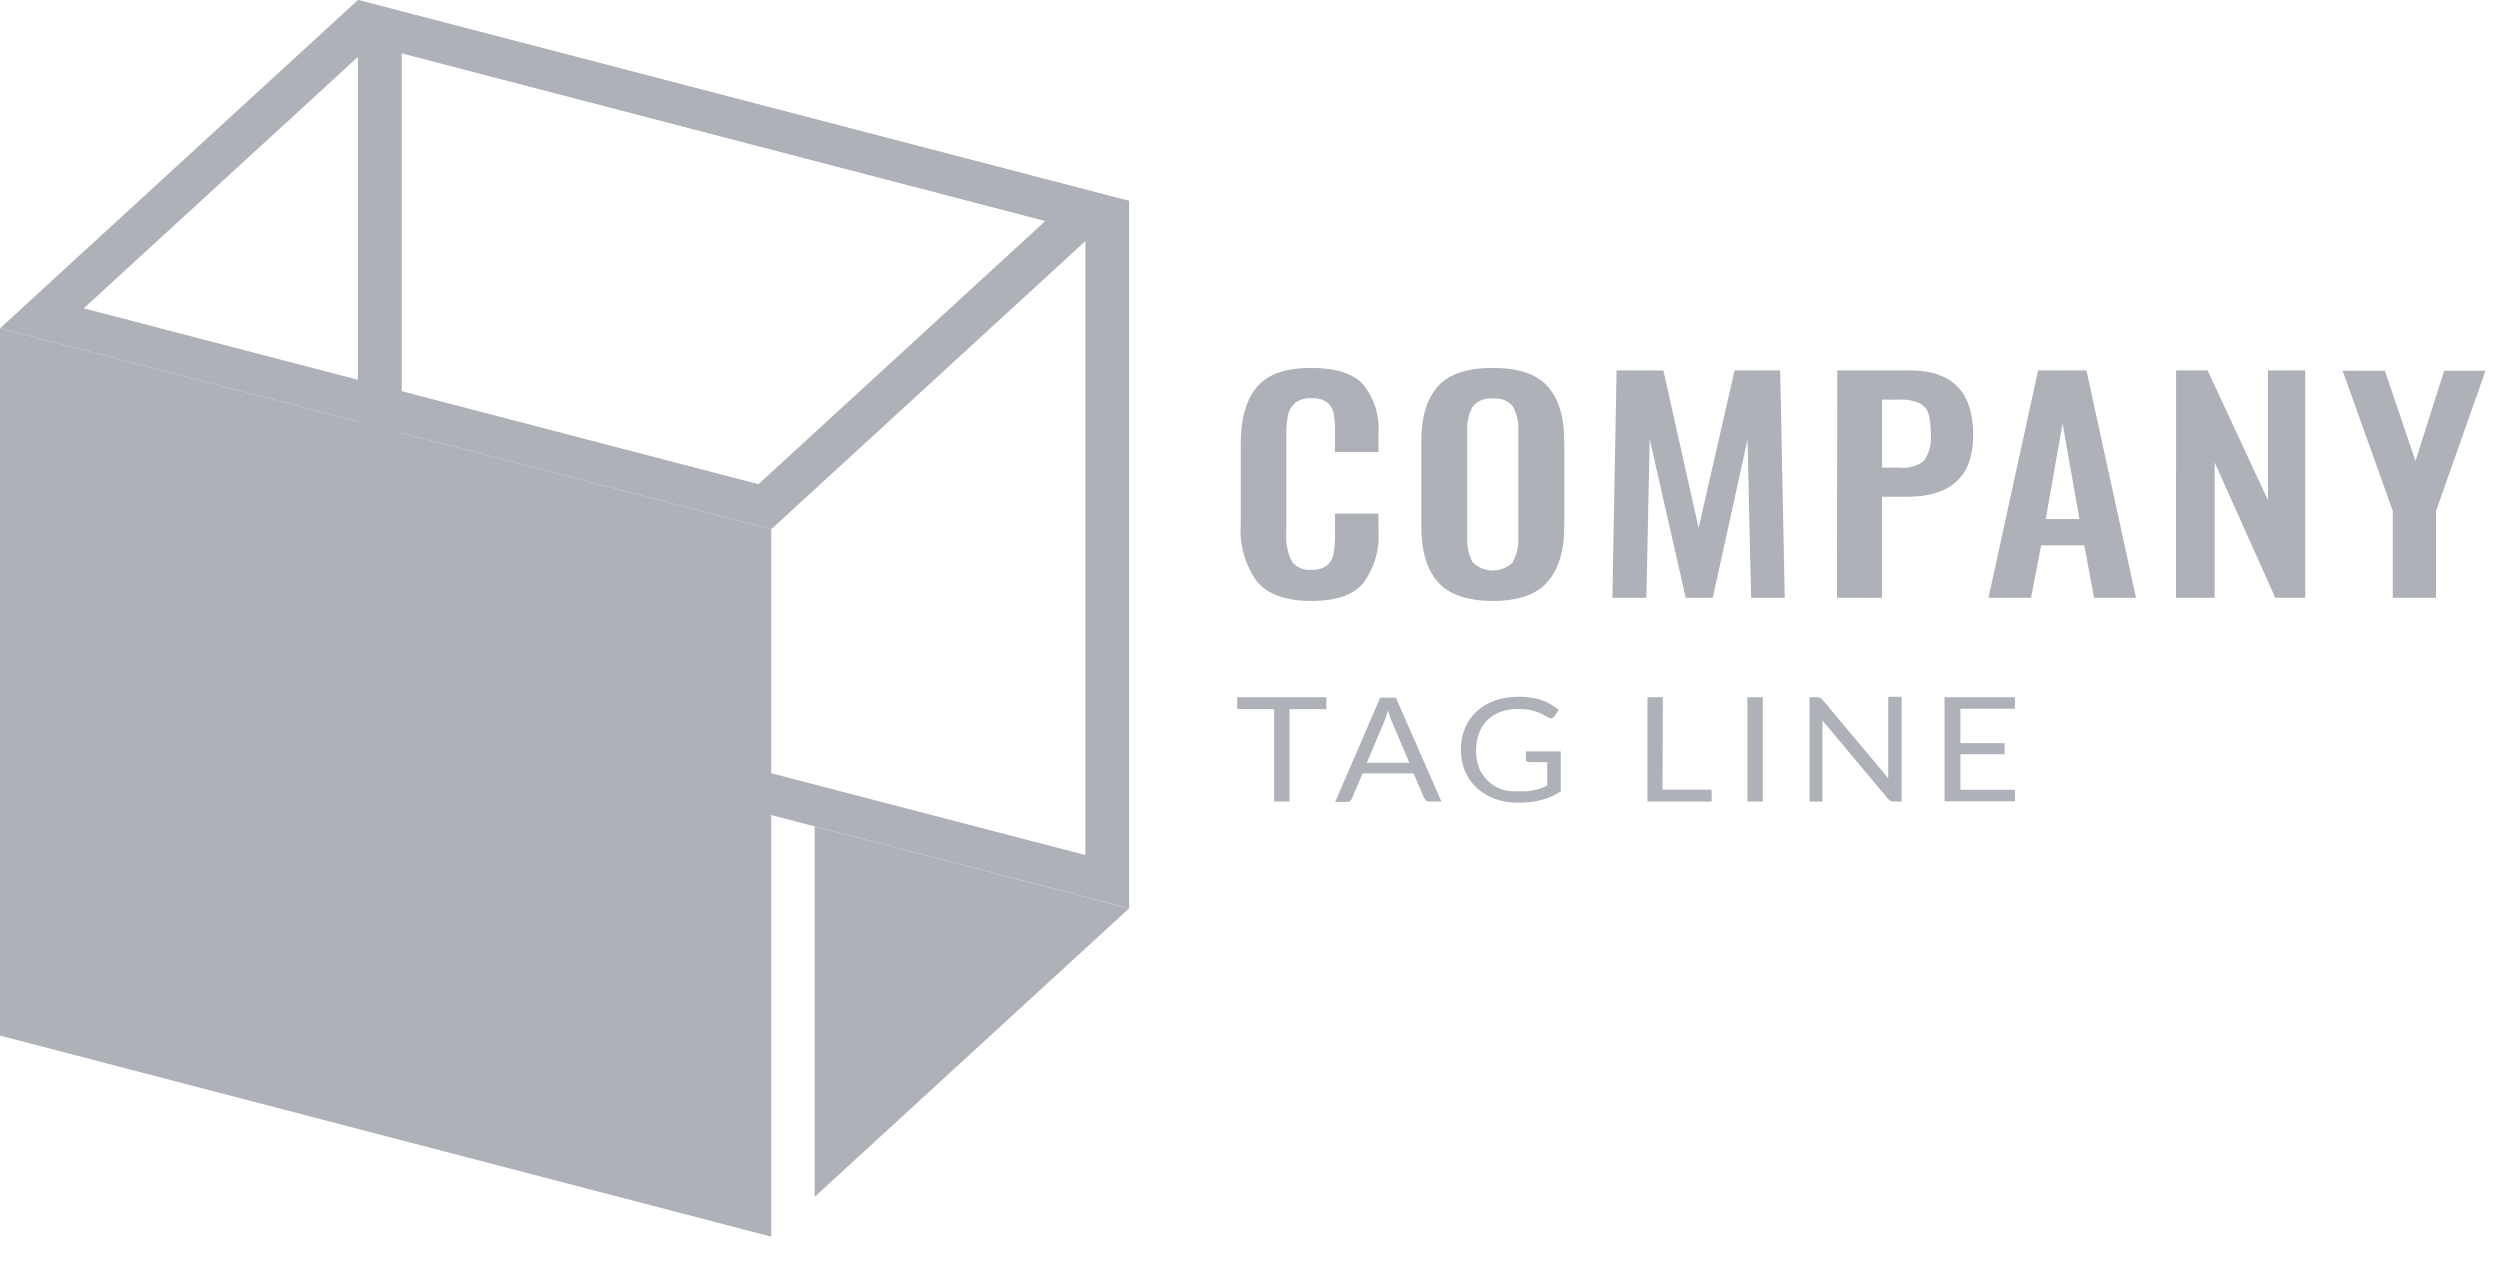
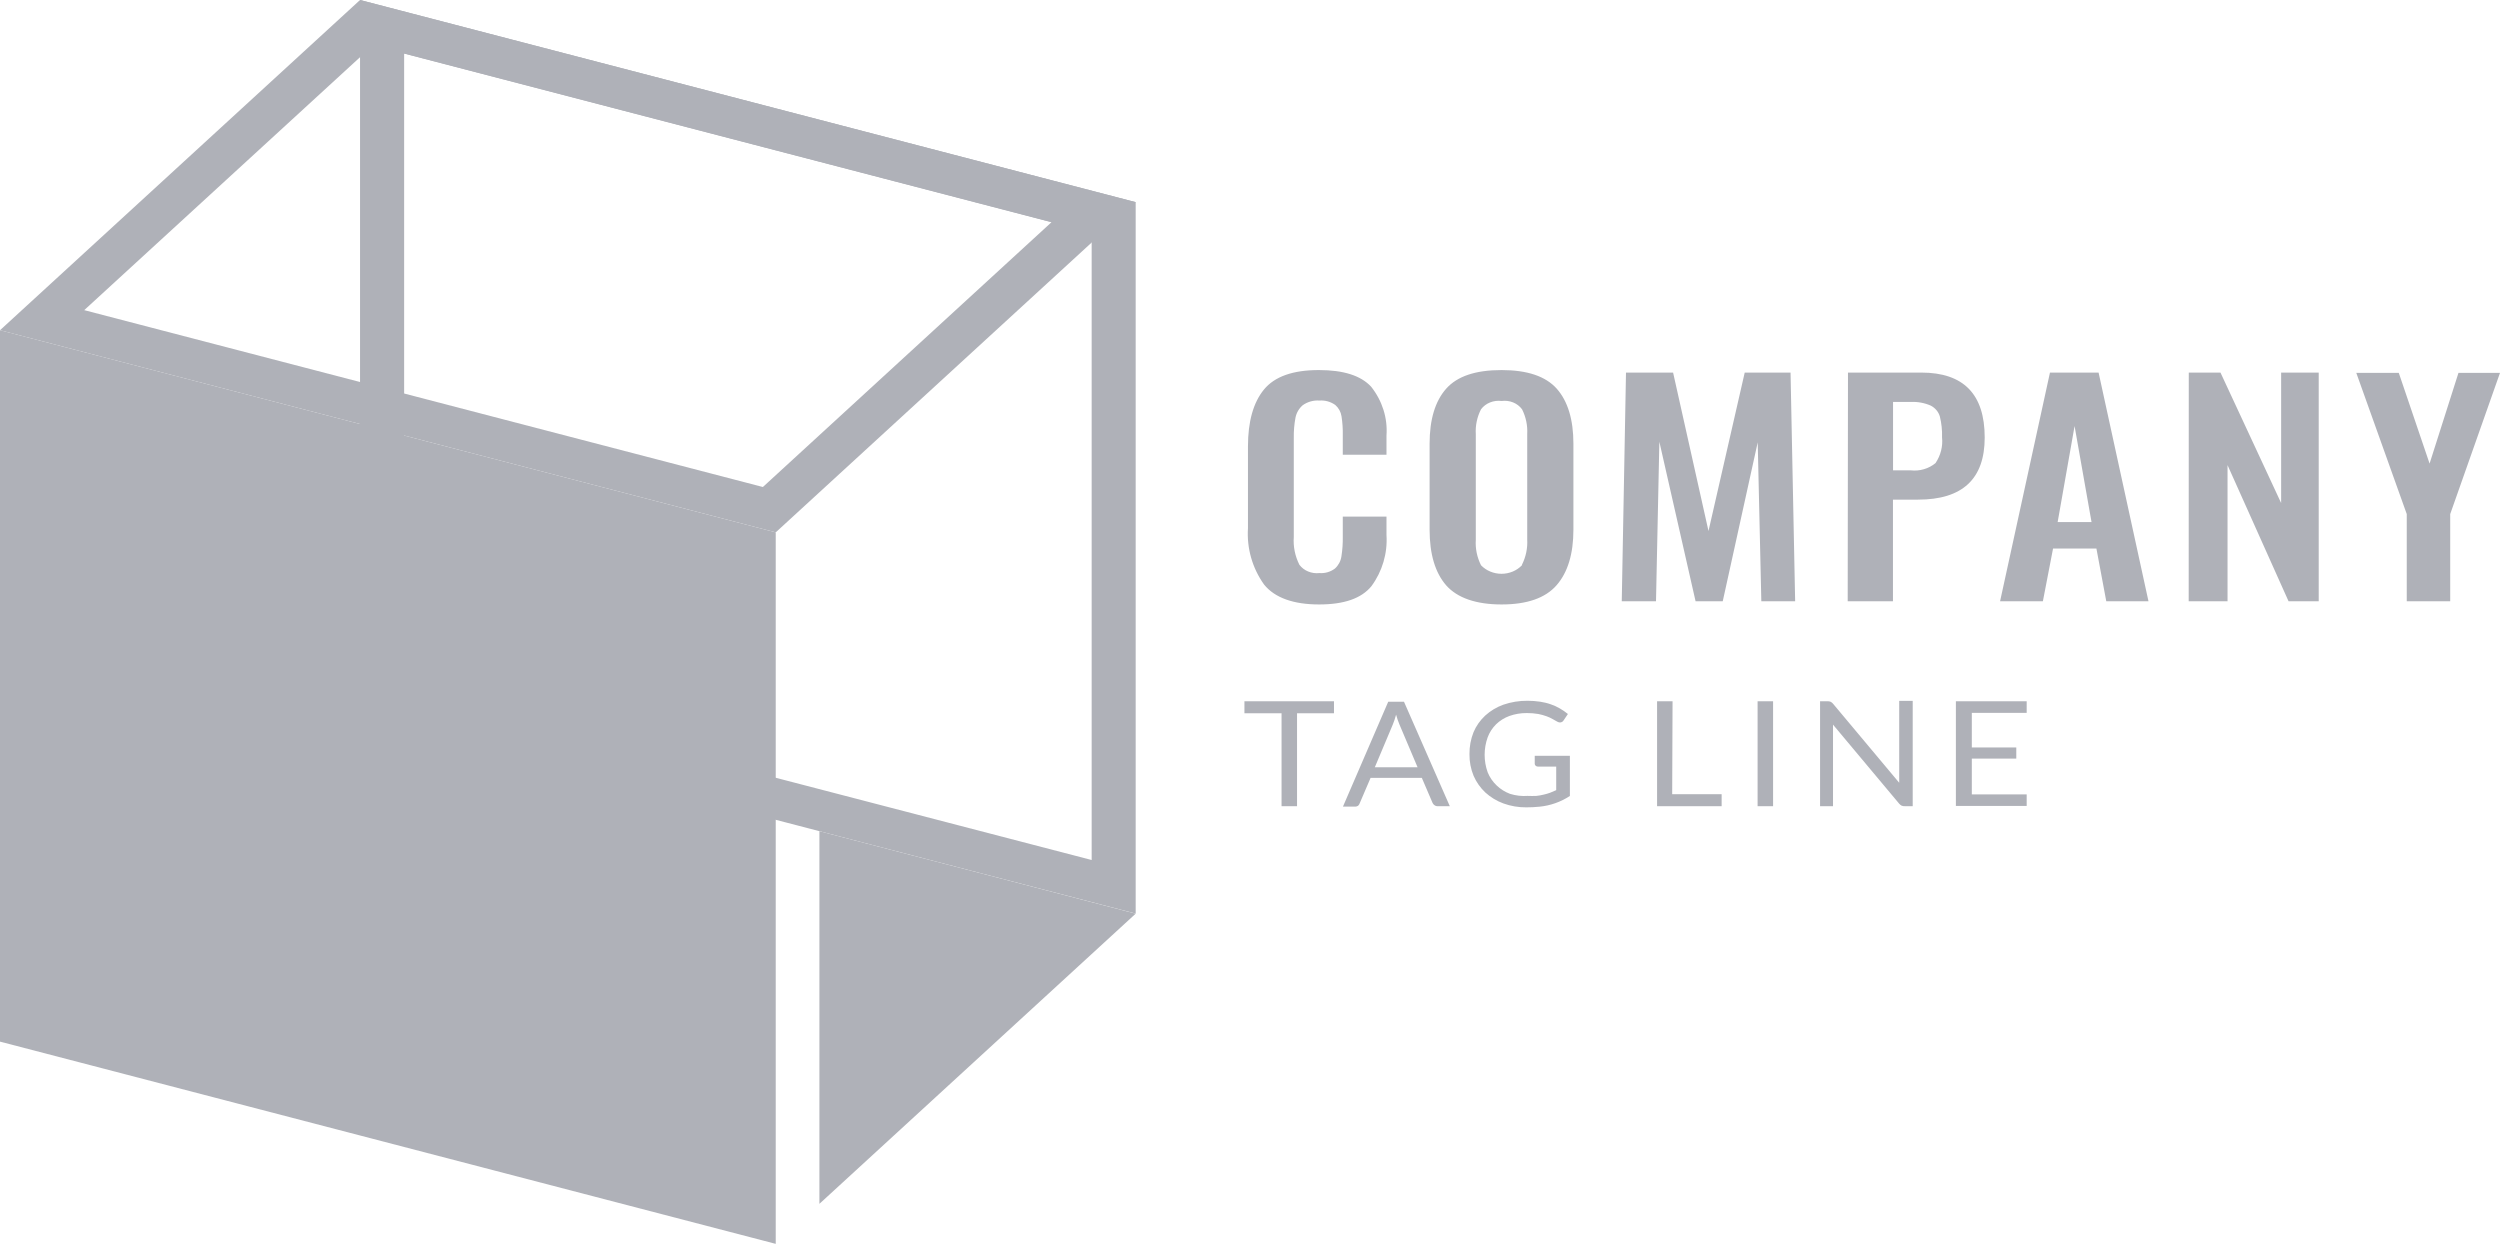
- <svg xmlns="http://www.w3.org/2000/svg" width="89" height="45" viewBox="0 0 89 45" fill="none">
-   <path d="M44.74 20.689C44.322 20.097 44.123 19.399 44.17 18.695V15.806C44.17 14.92 44.359 14.247 44.737 13.786C45.115 13.325 45.765 13.096 46.686 13.098C47.551 13.098 48.165 13.294 48.529 13.686C48.925 14.186 49.118 14.798 49.074 15.415V16.094H47.526V15.406C47.531 15.181 47.516 14.956 47.481 14.733C47.458 14.58 47.38 14.439 47.26 14.333C47.101 14.218 46.9 14.162 46.699 14.177C46.487 14.162 46.276 14.221 46.109 14.342C45.974 14.46 45.884 14.614 45.852 14.783C45.808 15.018 45.788 15.258 45.792 15.497V19.004C45.767 19.342 45.836 19.681 45.99 19.989C46.067 20.093 46.174 20.176 46.299 20.227C46.424 20.279 46.562 20.299 46.699 20.283C46.897 20.298 47.094 20.241 47.247 20.124C47.373 20.009 47.454 19.859 47.477 19.698C47.514 19.465 47.53 19.23 47.526 18.995V18.284H49.074V18.933C49.117 19.576 48.929 20.215 48.538 20.75C48.182 21.179 47.577 21.394 46.686 21.394C45.795 21.394 45.122 21.165 44.74 20.689Z" fill="#AFB1B8" />
-   <path d="M51.186 20.718C50.795 20.268 50.599 19.613 50.599 18.745V15.706C50.599 14.847 50.795 14.198 51.186 13.757C51.577 13.316 52.23 13.096 53.147 13.098C54.057 13.098 54.708 13.318 55.099 13.757C55.49 14.198 55.688 14.847 55.688 15.706V18.745C55.688 19.604 55.49 20.262 55.092 20.715C54.695 21.168 54.048 21.394 53.147 21.394C52.246 21.394 51.58 21.165 51.186 20.718ZM53.868 19.989C54.008 19.707 54.072 19.398 54.054 19.089V15.368C54.072 15.064 54.009 14.762 53.871 14.486C53.793 14.379 53.683 14.295 53.555 14.243C53.427 14.191 53.286 14.174 53.147 14.192C53.008 14.174 52.866 14.192 52.738 14.244C52.609 14.296 52.499 14.38 52.419 14.486C52.279 14.761 52.215 15.064 52.234 15.368V19.107C52.214 19.416 52.278 19.725 52.419 20.006C52.51 20.101 52.621 20.177 52.746 20.229C52.871 20.282 53.007 20.308 53.144 20.308C53.281 20.308 53.417 20.282 53.542 20.229C53.666 20.177 53.778 20.101 53.868 20.006V19.989Z" fill="#AFB1B8" />
-   <path d="M57.55 13.187H59.217L60.47 18.795L61.752 13.187H63.374L63.537 21.282H62.339L62.211 15.656L60.973 21.282H60.012L58.73 15.635L58.611 21.282H57.4L57.55 13.187Z" fill="#AFB1B8" />
-   <path d="M65.406 13.187H68.002C69.498 13.187 70.246 13.953 70.246 15.485C70.246 16.953 69.458 17.686 67.883 17.684H66.999V21.282H65.397L65.406 13.187ZM67.624 16.646C67.782 16.665 67.943 16.651 68.095 16.607C68.247 16.563 68.387 16.489 68.505 16.391C68.689 16.117 68.77 15.796 68.736 15.476C68.744 15.23 68.719 14.983 68.659 14.742C68.636 14.661 68.596 14.586 68.541 14.52C68.486 14.454 68.417 14.398 68.339 14.357C68.116 14.259 67.87 14.214 67.624 14.227H67.002V16.646H67.624Z" fill="#AFB1B8" />
-   <path d="M72.556 13.187H74.277L76.043 21.282H74.549L74.2 19.415H72.665L72.306 21.282H70.79L72.556 13.187ZM74.027 18.478L73.428 15.08L72.828 18.478H74.027Z" fill="#AFB1B8" />
-   <path d="M77.469 13.187H78.591L80.738 17.805V13.187H82.068V21.282H81.001L78.841 16.461V21.282H77.466L77.469 13.187Z" fill="#AFB1B8" />
-   <path d="M85.184 18.195L83.398 13.198H84.901L85.991 16.408L87.014 13.198H88.485L86.722 18.195V21.282H85.184V18.195Z" fill="#AFB1B8" />
-   <path d="M47.215 24.821V25.245H45.907V28.534H45.359V25.245H44.045V24.821H47.215Z" fill="#AFB1B8" />
-   <path d="M51.314 28.534H50.891C50.848 28.537 50.806 28.524 50.772 28.499C50.74 28.477 50.716 28.448 50.702 28.414L50.324 27.532H48.51L48.132 28.414C48.121 28.451 48.101 28.485 48.074 28.514C48.04 28.538 47.998 28.551 47.955 28.549H47.532L49.135 24.836H49.692L51.314 28.534ZM48.66 27.155H50.173L49.532 25.645C49.485 25.53 49.445 25.413 49.413 25.295C49.391 25.365 49.372 25.433 49.353 25.492L49.295 25.648L48.66 27.155Z" fill="#AFB1B8" />
-   <path d="M54.077 28.169C54.177 28.174 54.278 28.174 54.378 28.169C54.465 28.161 54.55 28.146 54.634 28.125C54.713 28.108 54.79 28.085 54.865 28.058C54.936 28.031 55.006 27.999 55.08 27.967V27.132H54.439C54.423 27.133 54.407 27.13 54.392 27.125C54.377 27.12 54.364 27.112 54.352 27.102C54.342 27.094 54.333 27.084 54.328 27.072C54.322 27.06 54.32 27.047 54.32 27.035V26.75H55.564V28.172C55.462 28.239 55.355 28.298 55.243 28.349C55.129 28.401 55.01 28.443 54.888 28.475C54.756 28.511 54.622 28.536 54.487 28.552C54.331 28.567 54.175 28.575 54.019 28.575C53.742 28.577 53.468 28.53 53.211 28.437C52.971 28.349 52.753 28.216 52.57 28.049C52.392 27.88 52.251 27.68 52.157 27.461C52.056 27.215 52.006 26.954 52.01 26.691C52.006 26.426 52.055 26.163 52.154 25.915C52.246 25.695 52.387 25.494 52.567 25.327C52.75 25.16 52.968 25.029 53.208 24.942C53.483 24.847 53.774 24.8 54.067 24.803C54.216 24.803 54.365 24.814 54.513 24.836C54.643 24.855 54.771 24.887 54.894 24.93C55.006 24.968 55.113 25.018 55.214 25.077C55.313 25.135 55.406 25.2 55.493 25.271L55.339 25.5C55.327 25.521 55.309 25.539 55.287 25.551C55.265 25.564 55.24 25.57 55.214 25.571C55.179 25.57 55.145 25.559 55.115 25.541C55.067 25.518 55.016 25.488 54.958 25.453C54.89 25.414 54.818 25.38 54.743 25.353C54.648 25.318 54.549 25.291 54.448 25.271C54.314 25.248 54.178 25.237 54.041 25.238C53.83 25.236 53.62 25.271 53.423 25.341C53.245 25.407 53.084 25.507 52.952 25.635C52.819 25.769 52.717 25.926 52.654 26.097C52.511 26.499 52.511 26.932 52.654 27.334C52.724 27.509 52.833 27.668 52.974 27.802C53.106 27.929 53.265 28.029 53.442 28.096C53.646 28.16 53.862 28.185 54.077 28.169Z" fill="#AFB1B8" />
-   <path d="M59.185 28.111H60.935V28.534H58.65V24.821H59.198L59.185 28.111Z" fill="#AFB1B8" />
-   <path d="M62.756 28.534H62.208V24.821H62.756V28.534Z" fill="#AFB1B8" />
-   <path d="M64.794 24.839C64.826 24.856 64.855 24.879 64.877 24.906L67.22 27.705C67.217 27.661 67.217 27.617 67.22 27.573C67.22 27.532 67.22 27.49 67.22 27.452V24.806H67.698V28.534H67.422C67.381 28.537 67.34 28.53 67.303 28.513C67.27 28.495 67.241 28.471 67.217 28.443L64.877 25.647C64.877 25.691 64.877 25.732 64.877 25.774C64.877 25.815 64.877 25.853 64.877 25.888V28.534H64.419V24.821H64.704C64.735 24.821 64.766 24.827 64.794 24.839Z" fill="#AFB1B8" />
-   <path d="M71.732 24.821V25.23H69.79V26.456H71.364V26.85H69.79V28.116H71.732V28.525H69.226V24.821H71.732Z" fill="#AFB1B8" />
-   <path d="M14.303 1.893L38.639 8.231V30.439L14.303 24.104V1.893ZM12.743 0V25.183L40.196 32.335V7.155L12.743 0Z" fill="#AFB1B8" />
-   <path d="M27.456 44.025L0 36.867V11.687L27.456 18.842V44.025Z" fill="#AFB1B8" />
-   <path d="M13.198 1.608L37.215 7.866L27.001 17.237L2.981 10.976L13.198 1.608ZM12.743 0L0 11.688L27.456 18.842L40.196 7.155L12.743 0Z" fill="#AFB1B8" />
-   <path d="M29.002 42.608L40.196 32.338L29.002 29.419V42.608Z" fill="#AFB1B8" />
+ <svg xmlns="http://www.w3.org/2000/svg" fill="none">
+   <path d="M44.74 20.689a3.085 3.085 0 01-.57-1.994v-2.89c0-.885.189-1.558.567-2.019.378-.46 1.028-.69 1.949-.688.865 0 1.48.196 1.843.588.396.5.589 1.112.544 1.729v.679h-1.547v-.688c.005-.225-.01-.45-.045-.673a.662.662 0 00-.221-.4.856.856 0 00-.561-.156.906.906 0 00-.59.165.779.779 0 00-.257.44 3.555 3.555 0 00-.06.715v3.507c-.025.338.044.677.198.985a.731.731 0 00.31.238.804.804 0 00.399.056.806.806 0 00.548-.159.717.717 0 00.23-.426c.037-.233.053-.468.049-.703v-.711h1.547v.65a2.76 2.76 0 01-.535 1.816c-.355.43-.961.644-1.852.644-.891 0-1.564-.23-1.946-.705zM51.186 20.718c-.391-.45-.587-1.105-.587-1.973v-3.04c0-.858.196-1.507.587-1.948.39-.441 1.044-.66 1.961-.659.91 0 1.56.22 1.952.659.39.44.59 1.09.59 1.949v3.04c0 .858-.2 1.516-.597 1.969-.397.453-1.044.679-1.945.679-.9 0-1.567-.23-1.961-.676zm2.682-.73c.14-.28.204-.59.186-.899v-3.721a1.738 1.738 0 00-.183-.882.735.735 0 00-.316-.243.808.808 0 00-.408-.051.82.82 0 00-.41.052.746.746 0 00-.318.242 1.7 1.7 0 00-.185.882v3.739c-.02.31.044.618.185.9a.96.96 0 00.327.222 1.035 1.035 0 00.796 0 .96.96 0 00.326-.223v-.017zM57.55 13.187h1.667l1.253 5.608 1.282-5.608h1.622l.163 8.095H62.34l-.128-5.626-1.238 5.626h-.961l-1.282-5.647-.119 5.647H57.4l.15-8.095zM65.406 13.187h2.596c1.496 0 2.244.766 2.244 2.298 0 1.468-.788 2.2-2.362 2.199h-.885v3.598h-1.602l.01-8.095zm2.218 3.46c.158.018.319.005.471-.04.152-.044.292-.118.41-.216.184-.274.265-.595.231-.914a2.687 2.687 0 00-.077-.735.607.607 0 00-.118-.222.67.67 0 00-.202-.163 1.574 1.574 0 00-.715-.13h-.622v2.42h.622zM72.556 13.187h1.721l1.766 8.095h-1.494l-.349-1.867h-1.535l-.36 1.867H70.79l1.766-8.095zm1.471 5.29l-.6-3.397-.599 3.398h1.199zM77.469 13.187h1.122l2.147 4.618v-4.618h1.33v8.095h-1.067l-2.16-4.82v4.82h-1.375l.003-8.095zM85.184 18.195l-1.786-4.997h1.504l1.09 3.21 1.022-3.21h1.47l-1.762 4.997v3.087h-1.538v-3.087zM47.215 24.821v.424h-1.308v3.289h-.548v-3.29h-1.314v-.423h3.17zM51.314 28.534h-.423a.18.18 0 01-.119-.035.19.19 0 01-.07-.085l-.378-.882H48.51l-.378.882a.248.248 0 01-.058.1.187.187 0 01-.119.035h-.423l1.603-3.713h.557l1.622 3.698zm-2.654-1.378h1.513l-.64-1.511a2.812 2.812 0 01-.12-.35l-.06.197-.058.155-.635 1.509zM54.077 28.17c.1.004.2.004.3 0 .087-.009.173-.024.257-.045.079-.017.156-.04.231-.067.07-.027.141-.06.215-.091v-.835h-.641a.117.117 0 01-.11-.06.079.079 0 01-.009-.037v-.285h1.244v1.422a2.375 2.375 0 01-1.077.38 4.569 4.569 0 01-.468.023 2.316 2.316 0 01-.808-.138 1.946 1.946 0 01-.64-.388 1.79 1.79 0 01-.414-.588 1.956 1.956 0 01-.147-.77 2.03 2.03 0 01.144-.776c.092-.22.233-.42.413-.588a1.92 1.92 0 01.641-.385c.275-.095.566-.142.859-.139.15 0 .298.011.446.033.13.02.258.05.38.094.113.038.22.088.321.147.099.058.192.123.28.194l-.155.23a.138.138 0 01-.052.05.154.154 0 01-.073.02.202.202 0 01-.099-.03 1.946 1.946 0 01-.157-.088 1.384 1.384 0 00-.215-.1 1.931 1.931 0 00-.295-.082 2.319 2.319 0 00-.407-.033 1.793 1.793 0 00-.618.103 1.341 1.341 0 00-.471.294c-.133.134-.235.29-.298.462a1.838 1.838 0 000 1.237c.07.175.179.334.32.468.132.127.291.227.468.294.204.064.42.09.635.073zM59.185 28.11h1.75v.424H58.65V24.82h.548l-.013 3.29zM62.756 28.534h-.548V24.82h.548v3.713zM64.794 24.839c.032.017.06.04.083.067l2.343 2.799a.913.913 0 010-.132v-2.767h.478v3.728h-.276a.246.246 0 01-.119-.02.311.311 0 01-.086-.071l-2.34-2.796v2.887h-.458v-3.713h.285a.24.24 0 01.09.018zM71.732 24.821v.409H69.79v1.226h1.574v.394H69.79v1.266h1.942v.41h-2.506V24.82h2.506zM14.303 1.893l24.335 6.338v22.208l-24.334-6.335V1.894zM12.743 0v25.183l27.453 7.152V7.155L12.743 0z" fill="#AFB1B8" />
+   <path d="M27.456 44.025L0 36.867v-25.18l27.456 7.155v25.183z" fill="#AFB1B8" />
+   <path d="M13.198 1.608l24.017 6.258-10.214 9.371-24.02-6.26 10.217-9.37zM12.743 0L0 11.688l27.456 7.154 12.74-11.687L12.743 0zM29.002 42.608l11.194-10.27-11.194-2.919v13.19z" fill="#AFB1B8" />
</svg>
